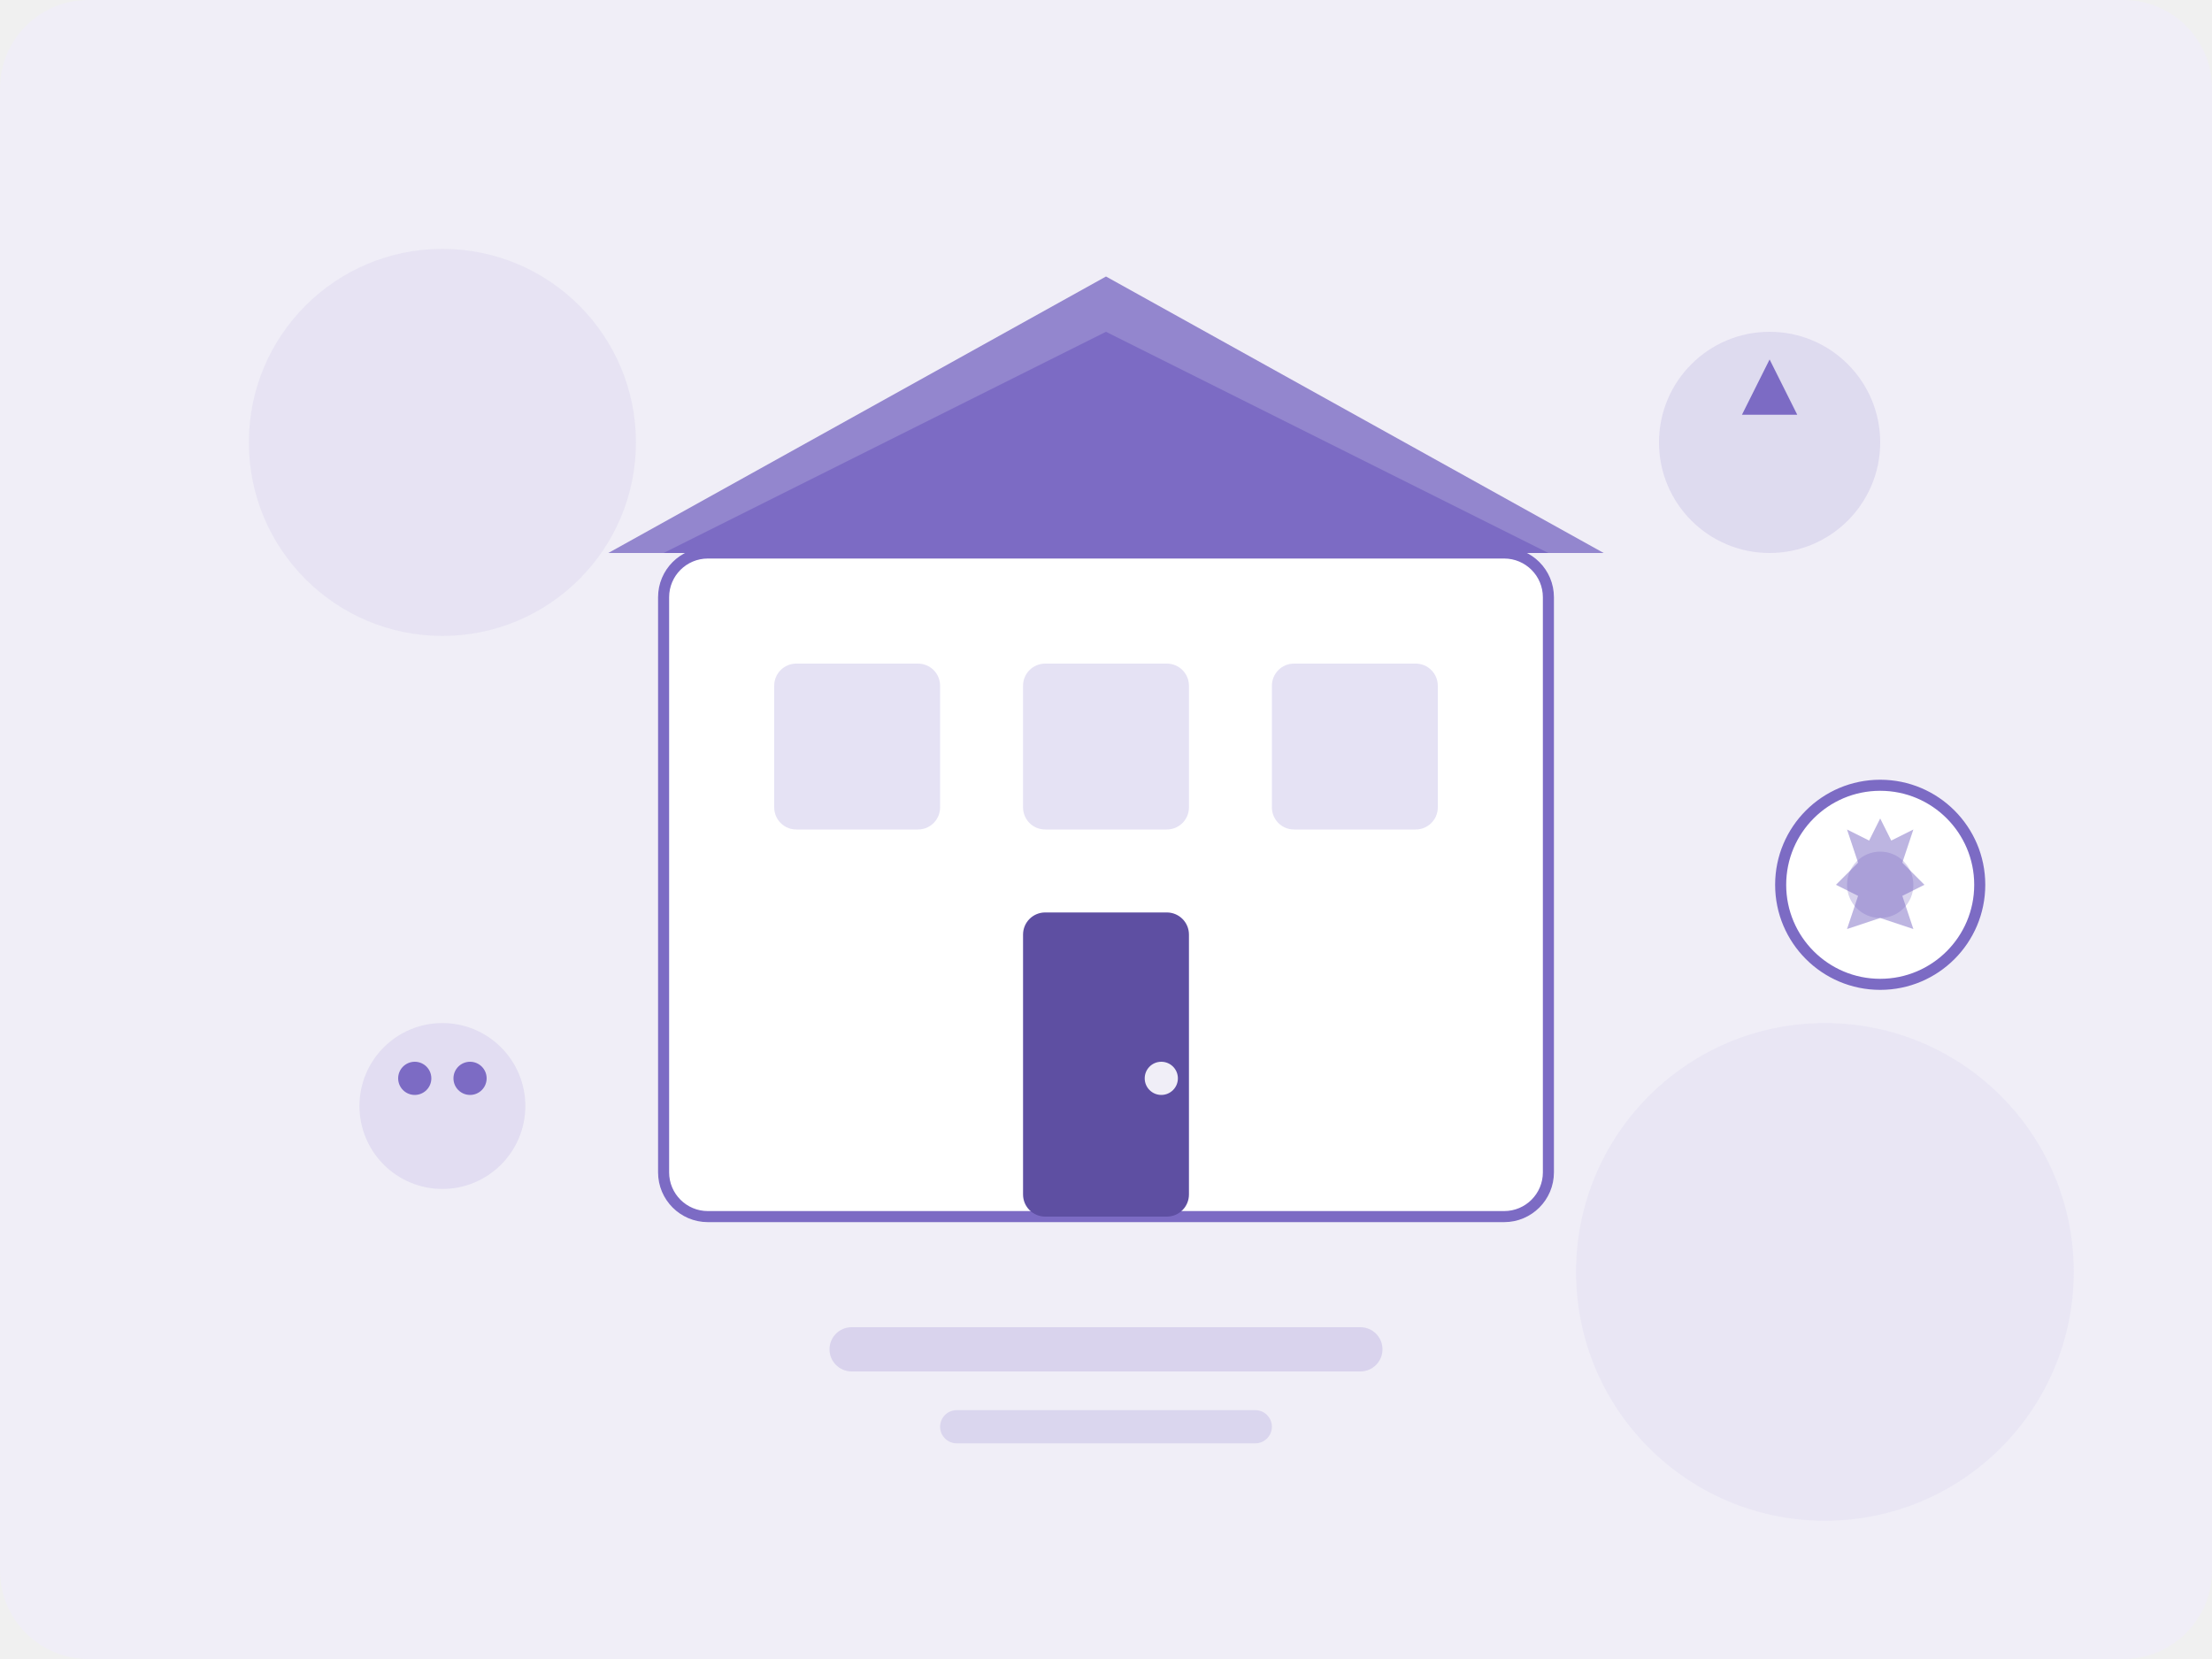
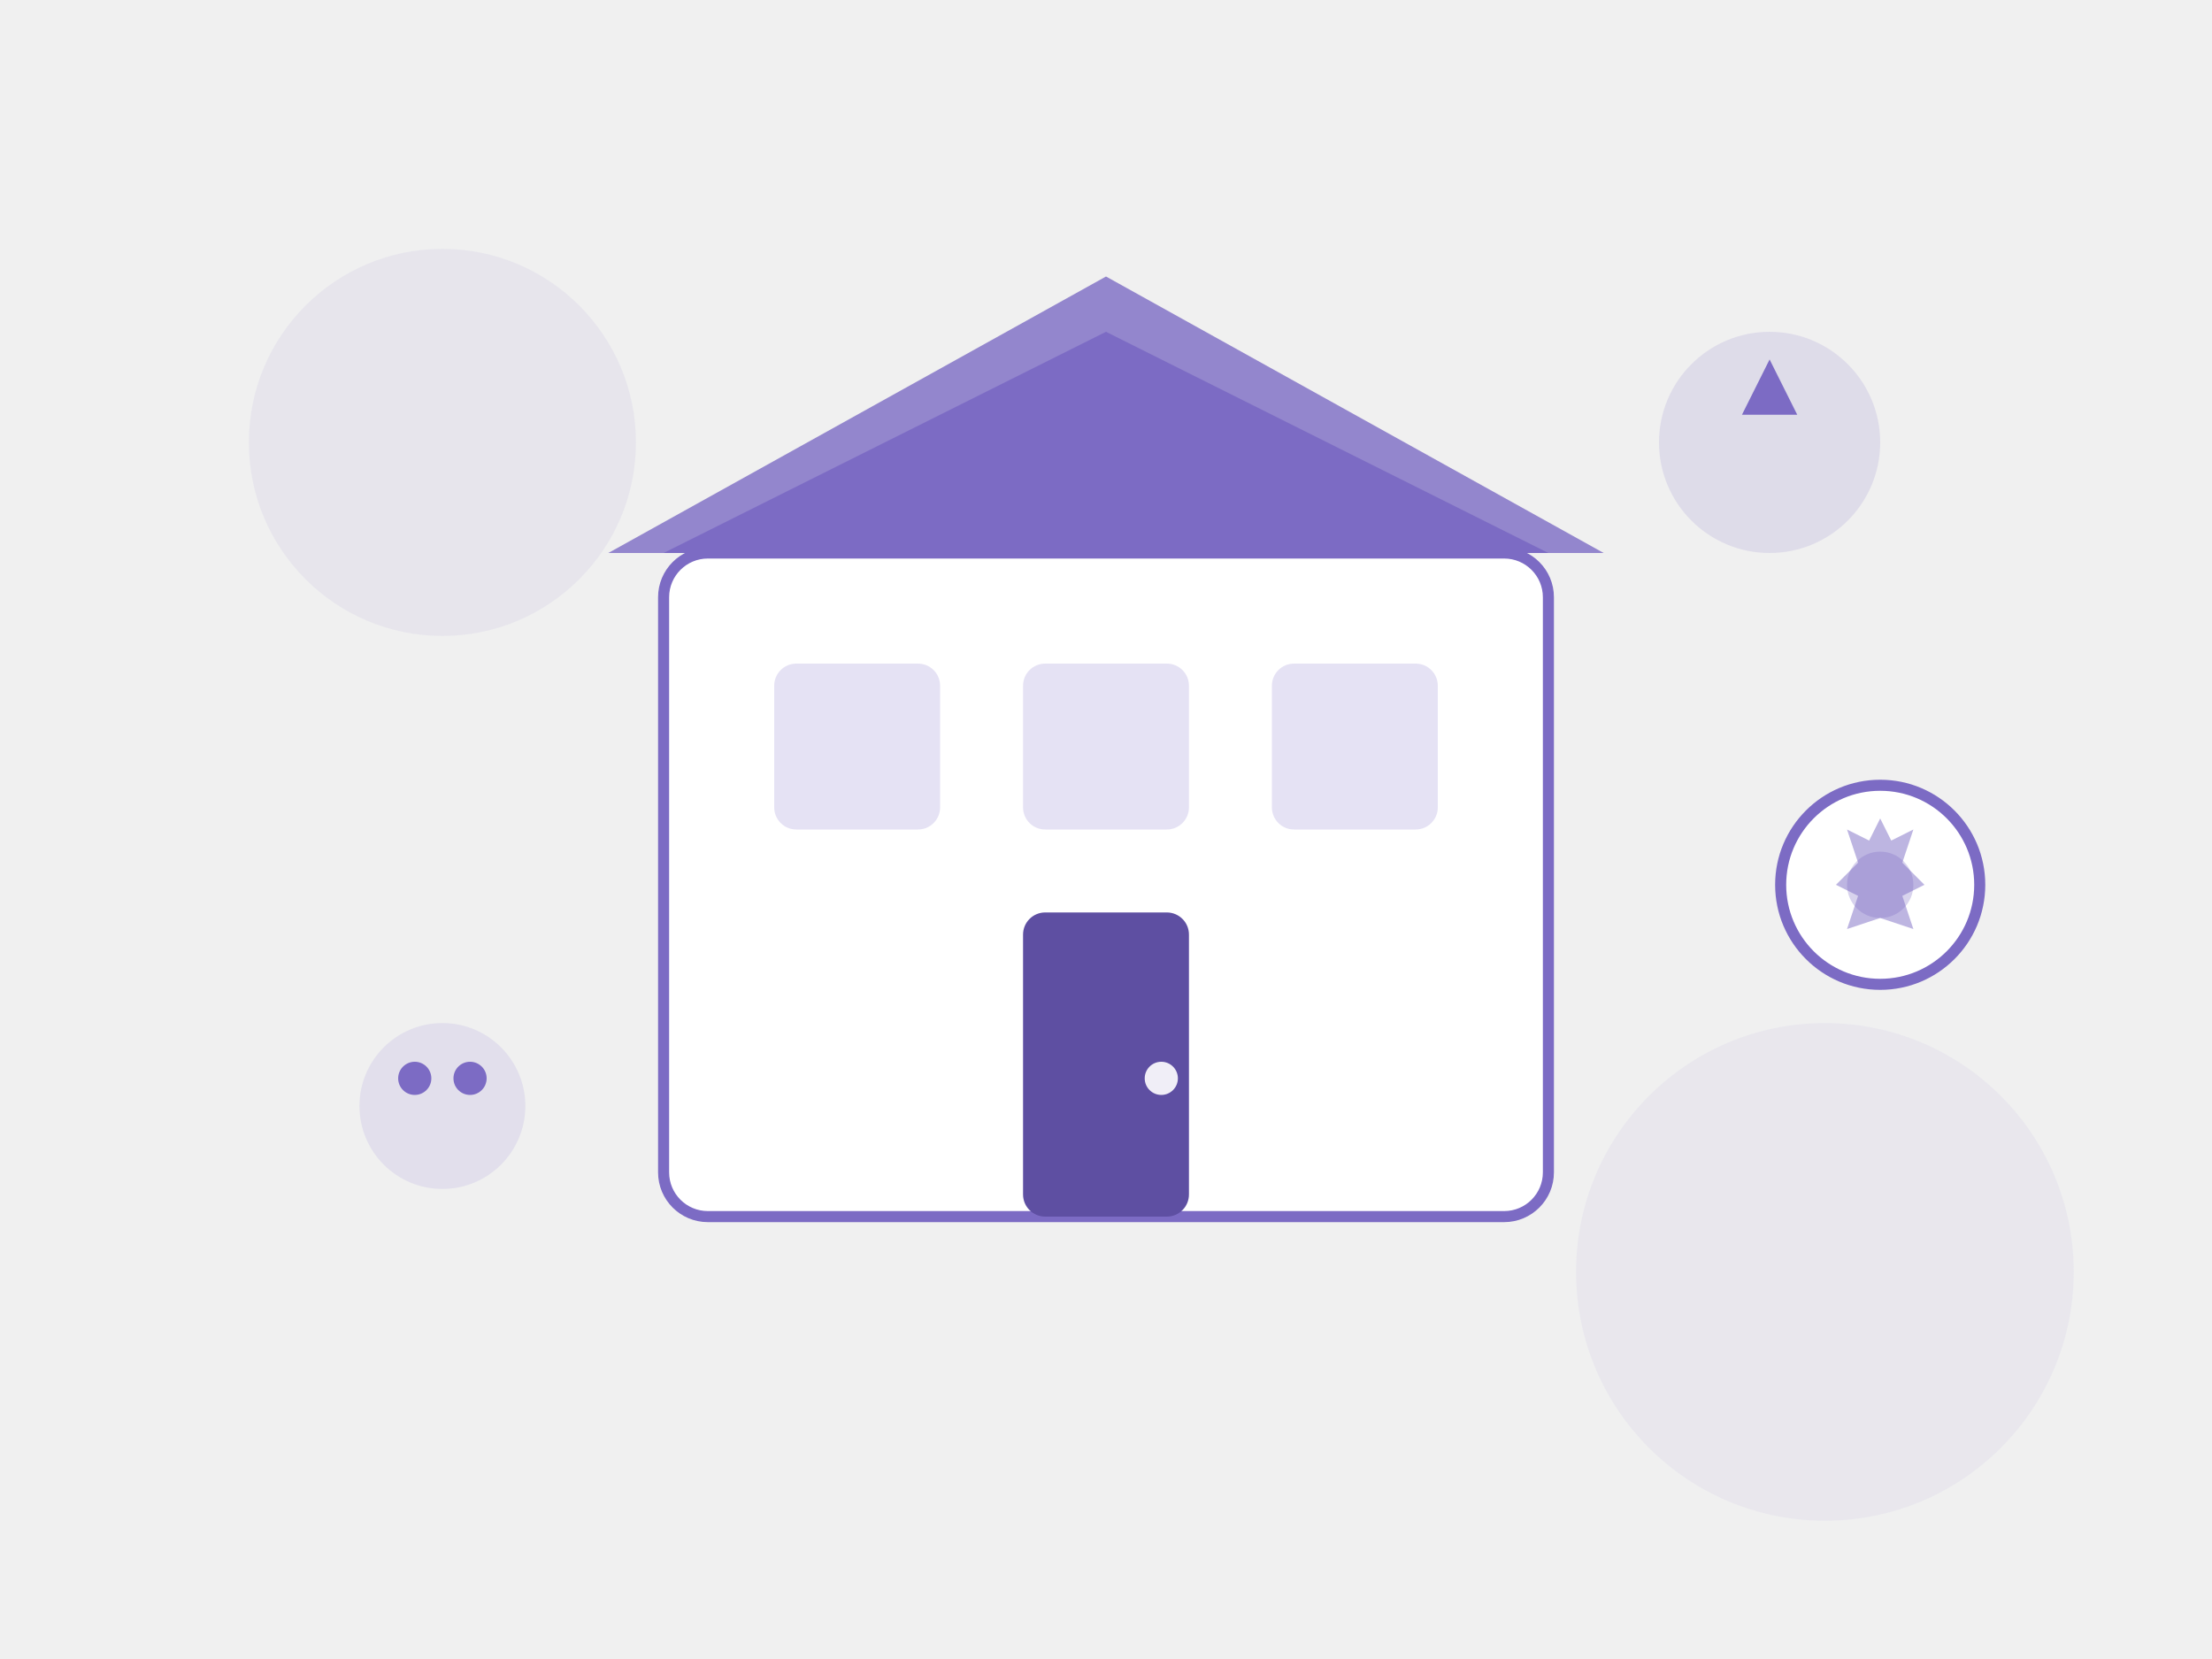
<svg xmlns="http://www.w3.org/2000/svg" viewBox="0 0 400 300" fill="none">
-   <rect width="400" height="300" rx="16" fill="#F0EEF7" />
  <circle cx="80" cy="80" r="35" fill="#7C6BC4" opacity="0.08" />
  <circle cx="330" cy="230" r="45" fill="#A99DDB" opacity="0.1" />
  <rect x="120" y="100" width="160" height="120" rx="8" fill="#FFFFFF" stroke="#7C6BC4" stroke-width="2" />
  <polygon points="110,100 200,50 290,100" fill="#7C6BC4" opacity="0.8" />
  <polygon points="120,100 200,60 280,100" fill="#7C6BC4" />
  <rect x="140" y="120" width="30" height="30" rx="4" fill="#A99DDB" opacity="0.3" />
  <rect x="185" y="120" width="30" height="30" rx="4" fill="#A99DDB" opacity="0.3" />
  <rect x="230" y="120" width="30" height="30" rx="4" fill="#A99DDB" opacity="0.3" />
  <rect x="185" y="165" width="30" height="55" rx="4" fill="#5E4FA2" />
  <circle cx="210" cy="195" r="3" fill="#F0EEF7" />
  <circle cx="320" cy="80" r="20" fill="#7C6BC4" opacity="0.15" />
  <path d="M315 75 L320 65 L325 75 Z" fill="#7C6BC4" />
  <circle cx="80" cy="200" r="15" fill="#A99DDB" opacity="0.2" />
  <circle cx="75" cy="195" r="3" fill="#7C6BC4" />
  <circle cx="85" cy="195" r="3" fill="#7C6BC4" />
  <circle cx="340" cy="160" r="18" fill="#FFFFFF" stroke="#7C6BC4" stroke-width="2" />
  <circle cx="340" cy="160" r="6" fill="#7C6BC4" opacity="0.3" />
  <path d="M340 148 L342 152 L346 150 L344 156 L348 160 L344 162 L346 168 L340 166 L334 168 L336 162 L332 160 L336 156 L334 150 L338 152 Z" fill="#7C6BC4" opacity="0.5" />
-   <rect x="150" y="240" width="100" height="8" rx="4" fill="#7C6BC4" opacity="0.2" />
-   <rect x="170" y="255" width="60" height="6" rx="3" fill="#A99DDB" opacity="0.3" />
</svg>
